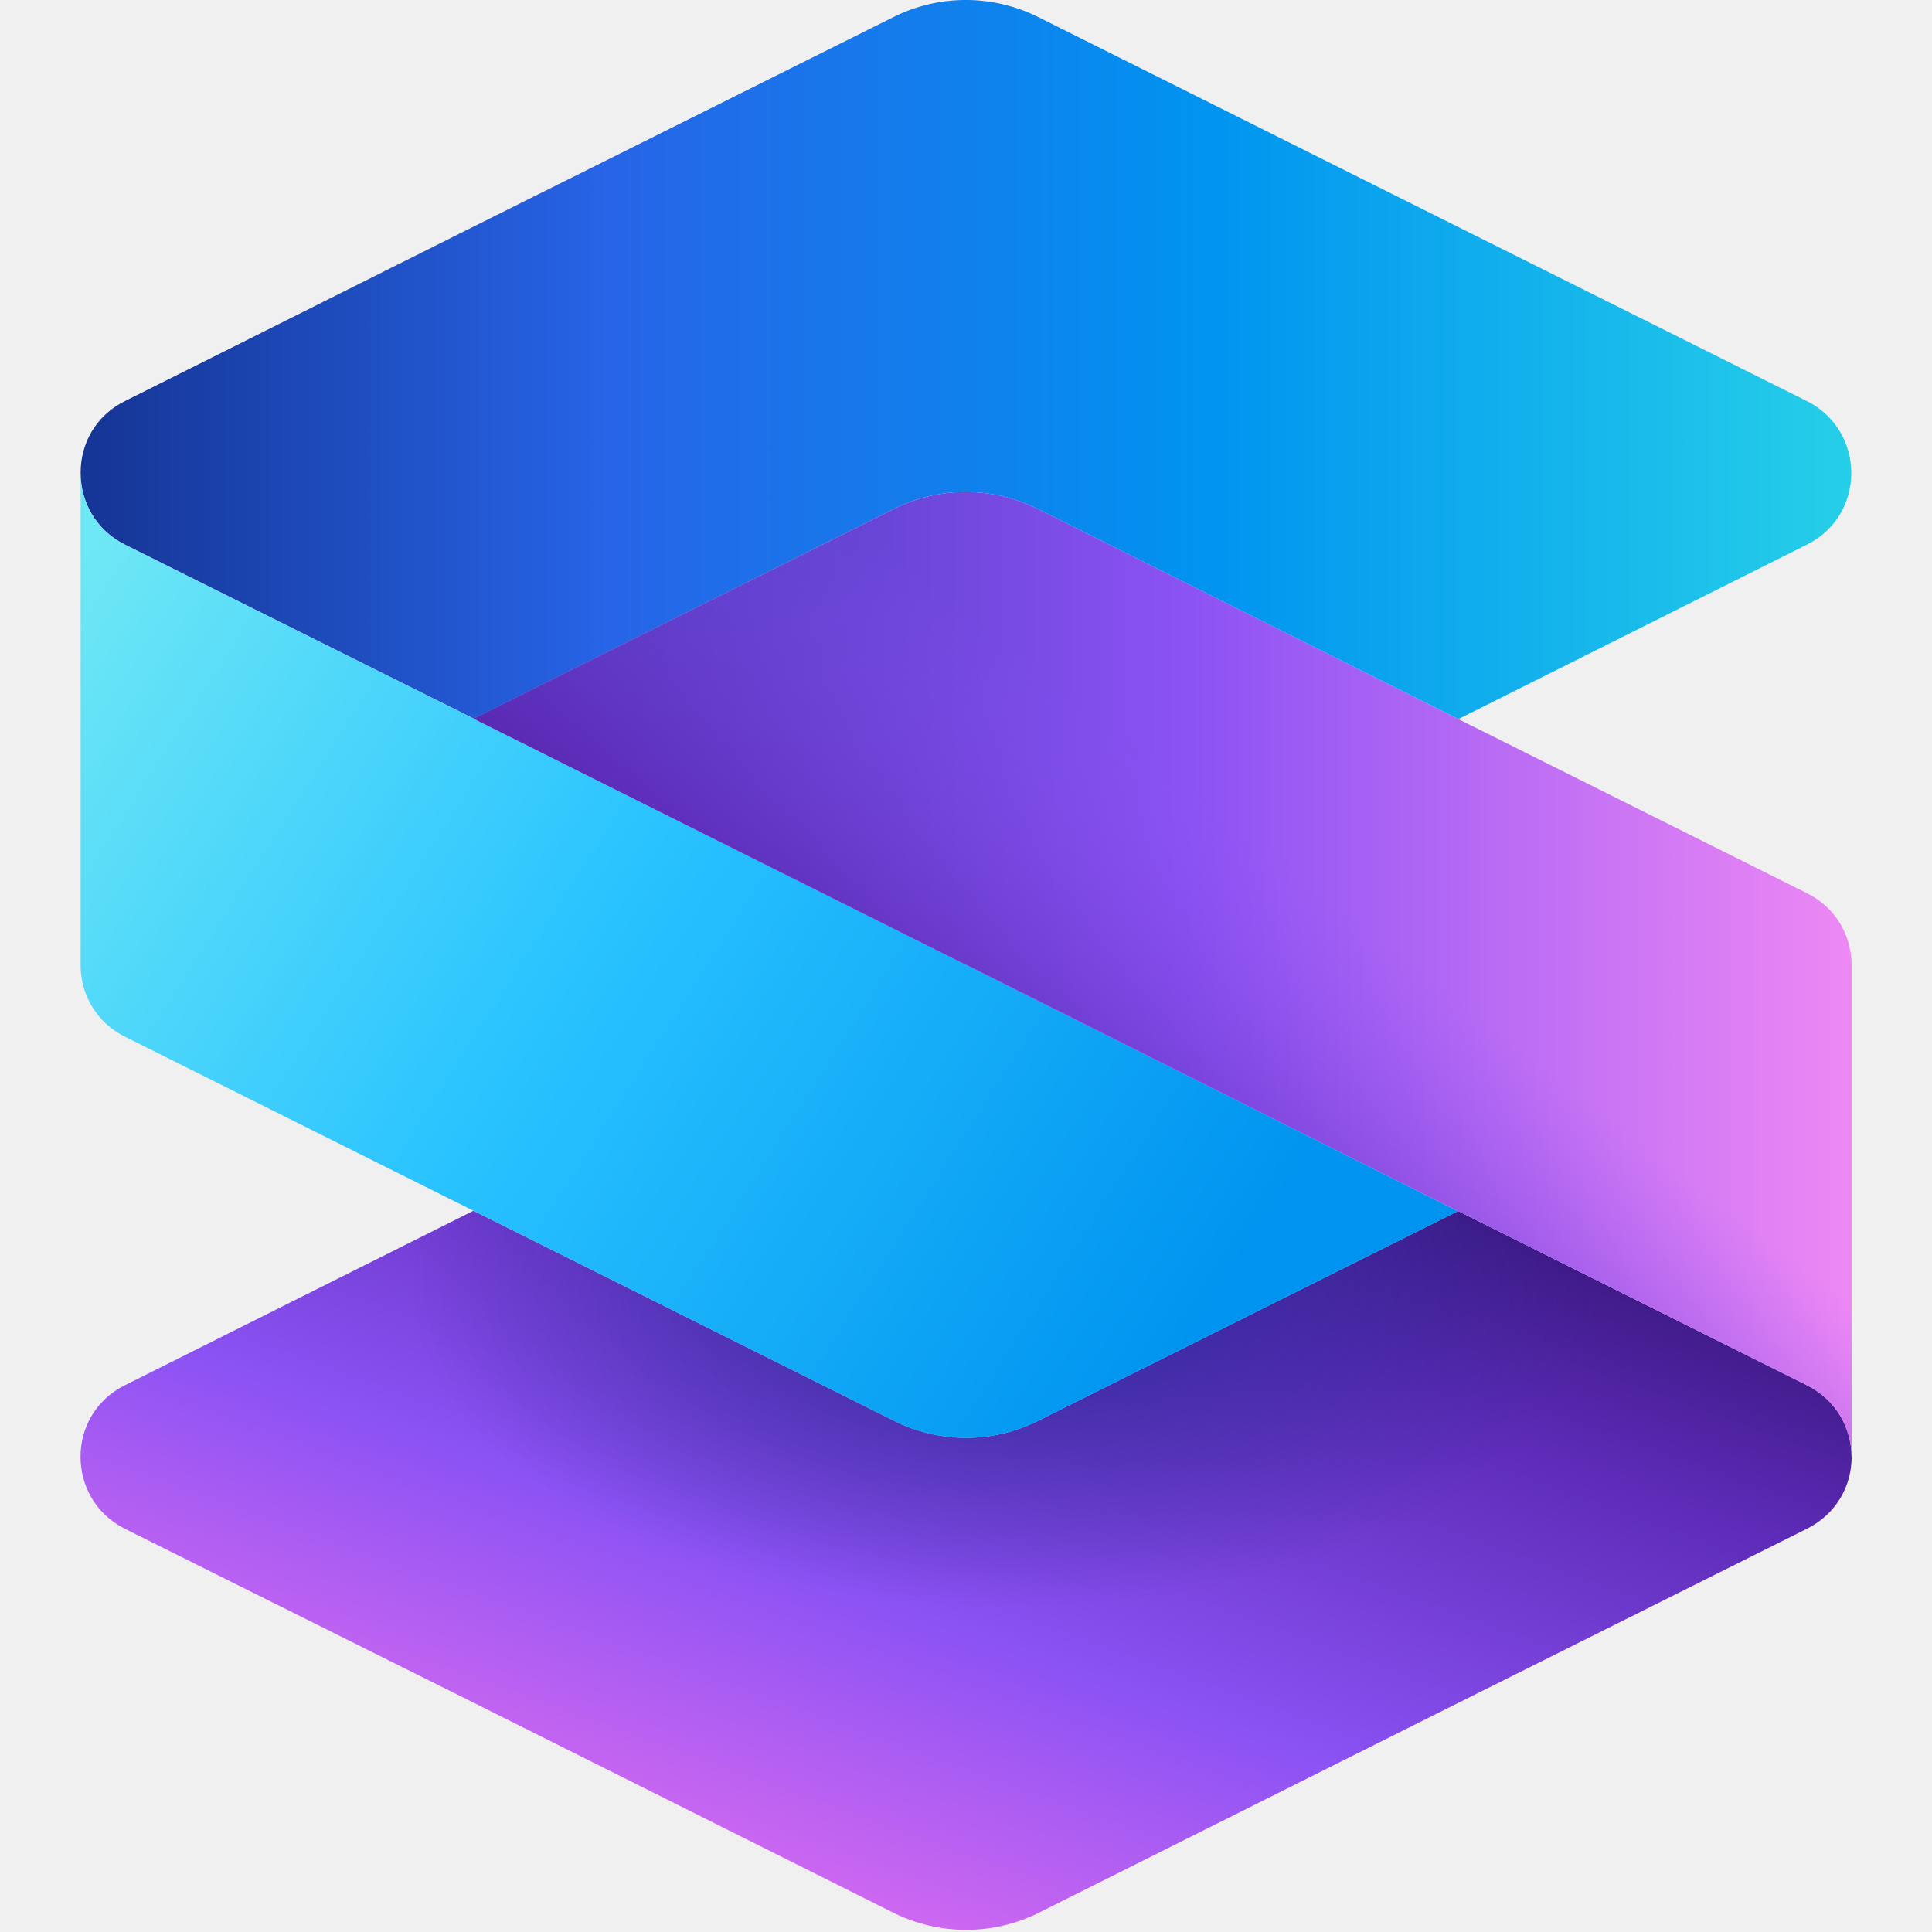
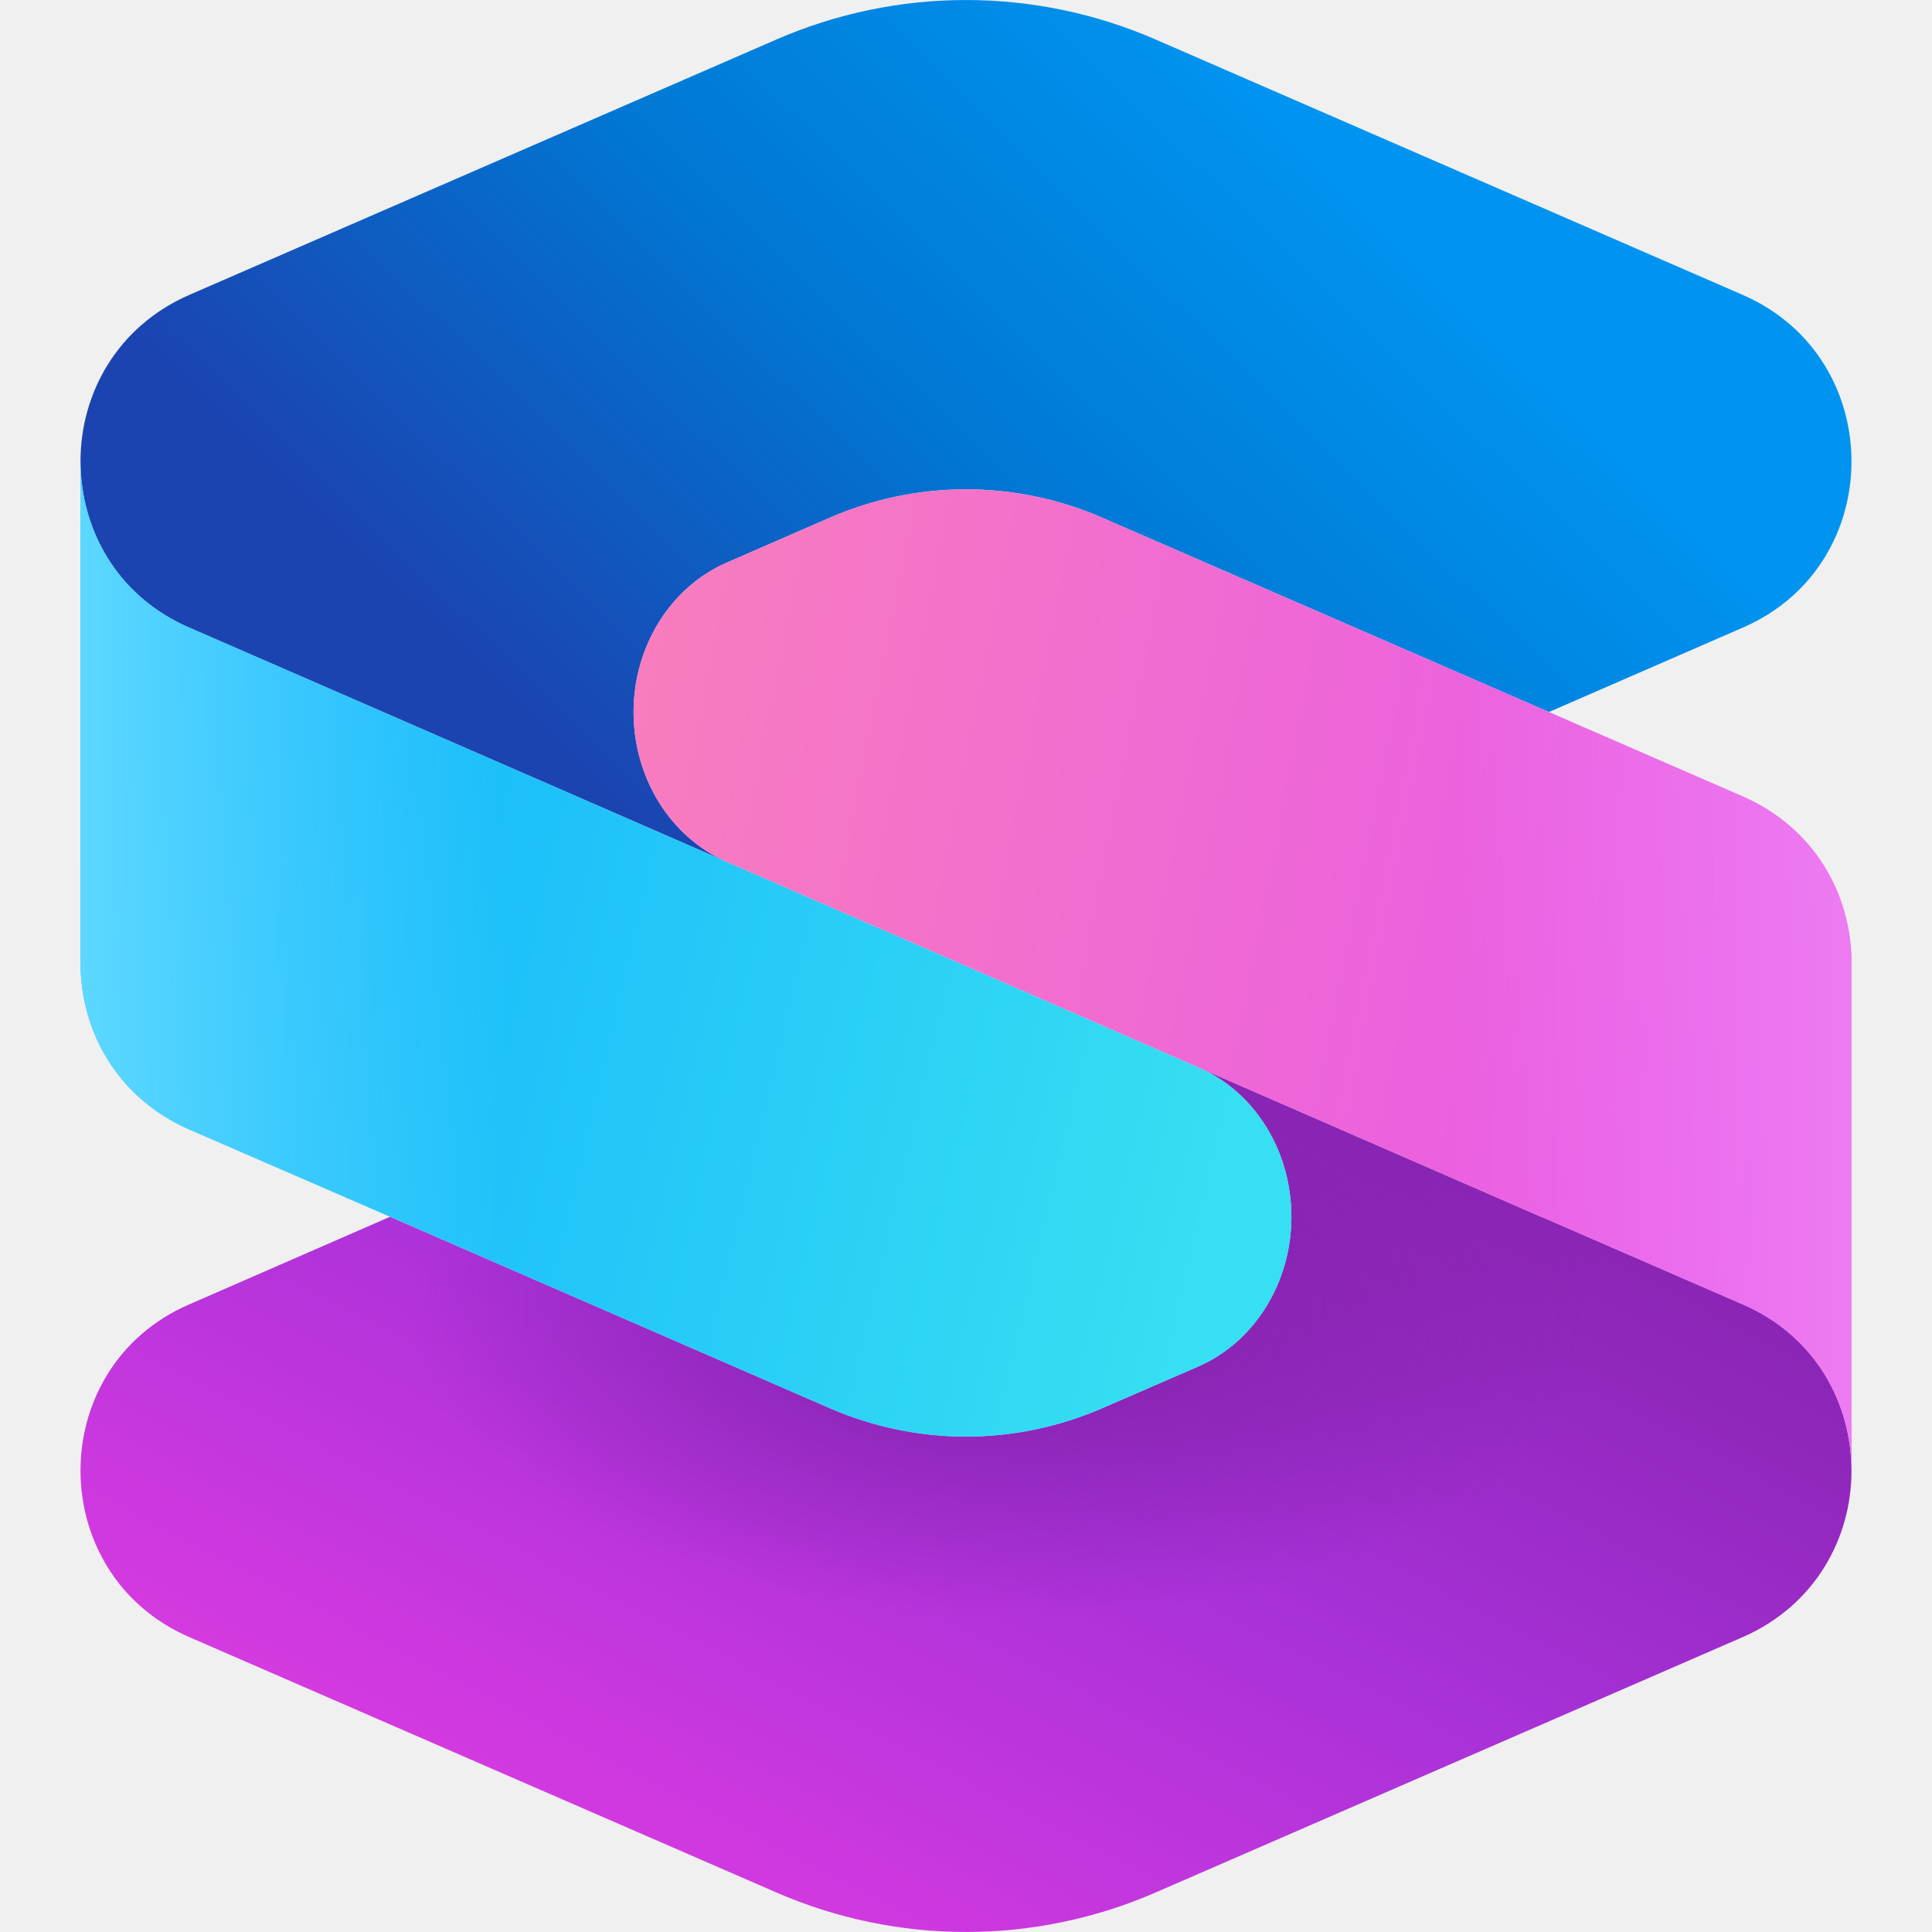
<svg fill="none" viewBox="0 0 48 48" class="msportalfx-svg-placeholder">
  <g clip-path="url(#pwJc9HBOt__a)">
-     <path fill="url(#pwJc9HBOt__b)" d="m44.892 13.531-8.66 4.335-10.45-5.22a4 4 0 0 0-3.579 0l-10.43 5.21-8.67-4.325a1.97 1.97 0 0 1-1.1-1.788c0-.709.36-1.408 1.1-1.778l8.66-4.334L22.192.427c1.13-.57 2.47-.57 3.61 0l10.43 5.214 8.66 4.324c1.47.74 1.47 2.837 0 3.566" />
-     <path fill="url(#pwJc9HBOt__c)" d="M46.003 36.204c0 .699-.37 1.408-1.11 1.777l-8.66 4.325-10.42 5.214a4.05 4.05 0 0 1-3.62 0l-10.42-5.214-8.67-4.324c-1.47-.74-1.47-2.837 0-3.566l8.66-4.335 10.45 5.22a4 4 0 0 0 3.578 0l10.431-5.21h.01l8.66 4.325c.74.37 1.11 1.079 1.11 1.788" />
-     <path fill="url(#pwJc9HBOt__d)" d="M46.003 36.204c0 .699-.37 1.408-1.11 1.777l-8.66 4.325-10.42 5.214a4.05 4.05 0 0 1-3.62 0l-10.42-5.214-8.67-4.324c-1.47-.74-1.47-2.837 0-3.566l8.66-4.335 10.45 5.22a4 4 0 0 0 3.578 0l10.431-5.21h.01l8.66 4.325c.74.37 1.11 1.079 1.11 1.788" />
-     <path fill="url(#pwJc9HBOt__e)" d="m36.222 30.091-10.43 5.21a4 4 0 0 1-3.579 0l-19.11-9.545a1.97 1.97 0 0 1-1.1-1.788V11.743c0 .71.36 1.418 1.1 1.788l8.67 4.325 12.22 6.112h.01z" />
-     <path fill="url(#pwJc9HBOt__f)" d="M46.003 23.978v12.225c0-.709-.37-1.418-1.11-1.787l-8.66-4.325h-.01l-12.22-6.123h-.01l-12.22-6.112 10.43-5.21a4 4 0 0 1 3.579 0l10.45 5.22 8.66 4.324c.74.37 1.11 1.079 1.11 1.788" />
-     <path fill="url(#pwJc9HBOt__g)" d="M46.003 23.978v12.225c0-.709-.37-1.418-1.11-1.787l-8.66-4.325h-.01l-12.22-6.123h-.01l-12.22-6.112 10.43-5.21a4 4 0 0 1 3.579 0l10.45 5.22 8.66 4.324c.74.37 1.11 1.079 1.11 1.788" />
+     <path fill="url(#pwJc9HBOt__b)" d="m43.305 15.59-4.822 2.1-11.082-4.82a8.47 8.47 0 0 0-6.802 0l-2.548 1.11c-1.393.61-2.31 2.08-2.31 3.71 0 1.64.917 3.11 2.31 3.72l-8.534-3.72-4.822-2.1C2.898 14.81 2 13.14 2 11.46c0-1.67.898-3.34 2.695-4.13L19.27.99a11.8 11.8 0 0 1 9.46 0l14.575 6.34c3.593 1.57 3.593 6.7 0 8.26" />
+     <path fill="url(#pwJc9HBOt__c)" d="M46 36.54c0 1.67-.898 3.34-2.695 4.13L28.73 47.01a11.8 11.8 0 0 1-9.46 0L4.695 40.67c-3.593-1.57-3.593-6.7 0-8.26l4.996-2.18 10.908 4.75c2.182.95 4.62.95 6.802 0l2.374-1.03c1.393-.61 2.31-2.08 2.31-3.72s-.917-3.11-2.31-3.71l8.534 3.72h.009l4.987 2.17c1.797.78 2.695 2.45 2.695 4.13" />
+     <path fill="url(#pwJc9HBOt__d)" d="M46 36.54c0 1.67-.898 3.34-2.695 4.13L28.73 47.01a11.8 11.8 0 0 1-9.46 0L4.695 40.67c-3.593-1.57-3.593-6.7 0-8.26l4.996-2.18 10.908 4.75c2.182.95 4.62.95 6.802 0l2.374-1.03c1.393-.61 2.31-2.08 2.31-3.72s-.917-3.11-2.31-3.71l8.534 3.72h.009l4.987 2.17c1.797.78 2.695 2.45 2.695 4.13" />
+     <path fill="url(#pwJc9HBOt__e)" d="M32.085 30.23c0 1.64-.917 3.11-2.31 3.72l-2.374 1.03c-2.182.95-4.62.95-6.802 0L9.691 30.23l-4.996-2.17C2.898 27.27 2 25.6 2 23.92V11.46c0 1.68.898 3.35 2.695 4.13l4.822 2.1 8.534 3.72L24 24l5.775 2.52c1.393.6 2.31 2.07 2.31 3.71" />
+     <path fill="url(#pwJc9HBOt__f)" d="M32.085 30.23c0 1.64-.917 3.11-2.31 3.72l-2.374 1.03c-2.182.95-4.62.95-6.802 0L9.691 30.23l-4.996-2.17C2.898 27.27 2 25.6 2 23.92V11.46c0 1.68.898 3.35 2.695 4.13l4.822 2.1 8.534 3.72L24 24l5.775 2.52c1.393.6 2.31 2.07 2.31 3.71" />
+     <path fill="url(#pwJc9HBOt__g)" d="M46 23.92v12.62c0-1.68-.898-3.35-2.695-4.13l-4.987-2.17h-.009l-8.534-3.72L24 24l-5.949-2.59c-1.393-.61-2.31-2.08-2.31-3.72 0-1.63.917-3.1 2.31-3.71l2.548-1.11a8.47 8.47 0 0 1 6.802 0l11.082 4.82 4.822 2.1c1.797.79 2.695 2.46 2.695 4.13" />
+     <path fill="url(#pwJc9HBOt__h)" d="M46 23.92v12.62c0-1.68-.898-3.35-2.695-4.13l-4.987-2.17h-.009l-8.534-3.72L24 24l-5.949-2.59c-1.393-.61-2.31-2.08-2.31-3.72 0-1.63.917-3.1 2.31-3.71l2.548-1.11a8.47 8.47 0 0 1 6.802 0l11.082 4.82 4.822 2.1c1.797.79 2.695 2.46 2.695 4.13" />
  </g>
  <defs>
-     <linearGradient id="pwJc9HBOt__b" x1="46.002" x2="-4.498" y1="11.434" y2="11.434" gradientUnits="userSpaceOnUse">
-       <stop stop-color="#26CFE8" />
-       <stop offset=".315" stop-color="#0094F0" />
-       <stop offset=".612" stop-color="#2764E7" />
-       <stop offset=".863" stop-color="#163697" />
+     <linearGradient id="pwJc9HBOt__b" x1="28" x2="11.277" y1="-1.158" y2="16.026" gradientUnits="userSpaceOnUse">
+       <stop stop-color="#0094F0" />
+       <stop offset=".473" stop-color="#0078D4" />
+       <stop offset="1" stop-color="#1B44B1" />
    </linearGradient>
-     <linearGradient id="pwJc9HBOt__c" x1="21.003" x2="31.979" y1="56.879" y2="26.407" gradientUnits="userSpaceOnUse">
-       <stop offset=".186" stop-color="#EA71EF" />
-       <stop offset=".507" stop-color="#8B52F4" />
-       <stop offset=".797" stop-color="#5B2AB5" />
-       <stop offset="1" stop-color="#30116E" />
+     <linearGradient id="pwJc9HBOt__c" x1="34.5" x2="19.603" y1="23.22" y2="51.939" gradientUnits="userSpaceOnUse">
+       <stop stop-color="#7F21A9" />
+       <stop offset=".505" stop-color="#A931D8" />
+       <stop offset=".99" stop-color="#DD3CE2" />
    </linearGradient>
-     <linearGradient id="pwJc9HBOt__e" x1="2.002" x2="30.483" y1="13.715" y2="31.94" gradientUnits="userSpaceOnUse">
-       <stop stop-color="#6FE8F5" />
-       <stop offset=".469" stop-color="#29C3FF" />
-       <stop offset="1" stop-color="#0094F0" />
+     <linearGradient id="pwJc9HBOt__e" x1="2" x2="30.86" y1="19.965" y2="26.802" gradientUnits="userSpaceOnUse">
+       <stop stop-color="#0FAFFF" />
+       <stop offset="1" stop-color="#36DFF1" />
    </linearGradient>
-     <linearGradient id="pwJc9HBOt__f" x1="12.002" x2="50.502" y1="20.922" y2="20.922" gradientUnits="userSpaceOnUse">
-       <stop stop-color="#3D35B1" />
-       <stop offset=".453" stop-color="#8B52F4" />
-       <stop offset=".896" stop-color="#F08AF4" />
+     <linearGradient id="pwJc9HBOt__f" x1="18.028" x2="-.071" y1="20.297" y2="20.297" gradientUnits="userSpaceOnUse">
+       <stop offset=".302" stop-color="#6CE0FF" stop-opacity="0" />
+       <stop offset="1" stop-color="#6CE0FF" />
    </linearGradient>
-     <linearGradient id="pwJc9HBOt__g" x1="22.503" x2="29.991" y1="26.415" y2="16.918" gradientUnits="userSpaceOnUse">
-       <stop offset=".028" stop-color="#5B2AB5" />
-       <stop offset=".809" stop-color="#8B52F4" stop-opacity="0" />
+     <linearGradient id="pwJc9HBOt__g" x1="46" x2="15.662" y1="19.792" y2="13.81" gradientUnits="userSpaceOnUse">
+       <stop stop-color="#E656EB" />
+       <stop offset="1" stop-color="#F97DBD" />
    </linearGradient>
-     <radialGradient id="pwJc9HBOt__d" cx="0" cy="0" r="1" gradientTransform="matrix(0 -7.99034 14.8369 0 25.003 31.909)" gradientUnits="userSpaceOnUse">
-       <stop stop-color="#312A9A" />
-       <stop offset="1" stop-color="#312A9A" stop-opacity="0" />
+     <linearGradient id="pwJc9HBOt__h" x1="36.047" x2="49.732" y1="28.399" y2="28.399" gradientUnits="userSpaceOnUse">
+       <stop stop-color="#F08AF4" stop-opacity="0" />
+       <stop offset="1" stop-color="#F08AF4" />
+     </linearGradient>
+     <radialGradient id="pwJc9HBOt__d" cx="0" cy="0" r="1" gradientTransform="matrix(0 -7.7596 14.8359 0 25.001 32.425)" gradientUnits="userSpaceOnUse">
+       <stop stop-color="#7F21A9" />
+       <stop offset="1" stop-color="#7F21A9" stop-opacity="0" />
    </radialGradient>
    <clipPath id="pwJc9HBOt__a">
      <path fill="#fff" d="M0 0h48v48H0z" />
    </clipPath>
  </defs>
  <style>.msportalfx-svg-c01{fill:#fff}.msportalfx-svg-c02{fill:#e5e5e5}.msportalfx-svg-c03{fill:#a0a1a2}.msportalfx-svg-c04{fill:#7a7a7a}.msportalfx-svg-c05{fill:#3e3e3e}.msportalfx-svg-c06{fill:#1e1e1e}.msportalfx-svg-c07{fill:#0f0f0f}.msportalfx-svg-c08{fill:#ba141a}.msportalfx-svg-c09{fill:#dd5900}.msportalfx-svg-c10{fill:#ff8c00}.msportalfx-svg-c11{fill:#fcd116}.msportalfx-svg-c12{fill:#fee087}.msportalfx-svg-c13{fill:#b8d432}.msportalfx-svg-c14,.msportalfx-svg-c32{fill:#57a300}.msportalfx-svg-c15{fill:#59b4d9}.msportalfx-svg-c16{fill:#3999c6}.msportalfx-svg-c17{fill:#804998}.msportalfx-svg-c18{fill:#ec008c}.msportalfx-svg-c19{fill:#0072c6}.msportalfx-svg-c20{fill:#68217a}.msportalfx-svg-c21{fill:#00188f}.msportalfx-svg-c22{fill:#e81123}.fxs-mode-light .msportalfx-svg-c22{fill:#a4262c}.msportalfx-svg-c23{fill:#cae3f3}.msportalfx-svg-c24{fill:#59aed3}.msportalfx-svg-c25{fill:#4c3b12}.msportalfx-svg-c26{fill:#be9555}.msportalfx-svg-c27{fill:#4f4d52}.msportalfx-svg-c28{fill:#ef6f59}.msportalfx-svg-c29{fill:#f7cb64}.msportalfx-svg-c30{fill:#fdd8db}.msportalfx-svg-c31{fill:#f6ffec}.msportalfx-svg-c33{fill:#8a2da5}.msportalfx-svg-c34{fill:#e00b1c}.msportalfx-svg-c35{fill:#015cda}.msportalfx-svg-c36{fill:#5db300}.msportalfx-svg-c97{fill:#ffb900}.msportalfx-svg-c98{fill:#00a4ef}.msportalfx-svg-c99{fill:#f25022}.msportalfx-inverted-theme .msportalfx-svg-c05,.fxs-theme-dark .msportalfx-svg-c05{fill:#777}.msportalfx-inverted-theme .msportalfx-svg-c07,.fxs-theme-dark .msportalfx-svg-c07{fill:#f2f2f2}.msportalfx-svg-palette-white{fill:#fff}.msportalfx-svg-palette-blue{fill:#015cda}.msportalfx-svg-palette-black{fill:#1e1e1e}.msportalfx-svg-palette-green{fill:#57a300}.msportalfx-svg-palette-gray{fill:#a0a1a2}.msportalfx-svg-palette-inherit{fill:inherit}.msportalfx-svg-badge{position:absolute;left:0;bottom:0;min-height:10px;min-width:10px}.fxc-menu-icon&gt;.msportalfx-svg-badge{left:-2px;bottom:-2px;min-height:8px;min-width:8px}.msportalfx-svg-disabled{filter:grayscale(100%)}.msportalfx-svg-loading-square{animation:ProgressFlagAnimation 1.45s infinite ease-in-out;transform-origin:50%}.msportalfx-svg-loading-square:nth-child(1){animation-delay:0s}.msportalfx-svg-loading-square:nth-child(2){animation-delay:.2s}.msportalfx-svg-loading-square:nth-child(3){animation-delay:.4s}@keyframes ProgressFlagAnimation{0%{transform:scale(1);opacity:.3}36.1%{transform:scale(1.06);opacity:1}50%{transform:scale(1.06);opacity:1}86.1%{transform:scale(1);opacity:.3}}.msportalfx-svg-flip-horizontal&gt;svg,svg.msportalfx-svg-flip-horizontal{transform:scaleX(-1)}.msportalfx-svg-fabric-rotate360{animation:ImageRotation 1.3s cubic-bezier(.53,.21,.29,.67) infinite}@keyframes ImageRotation{0%{transform:rotate(-45deg)}100%{transform:rotate(315deg)}}.fxs-svg-number .msportalfx-font-bold{font-size:10px;fill:#0065ad}.fxs-svg-number .fxs-svg-circle{stroke-width:0%;fill:#0078d4}.fxs-svg-number .fxs-svg-text{fill:#fff;font-size:10px}.fxs-svg-number.msportalfx-svg-disabled{filter:grayscale(0%)}.fxs-svg-number.msportalfx-svg-disabled .fxs-svg-circle{fill:#fff;stroke-width:1px;stroke:#949494}.fxs-svg-number.msportalfx-svg-disabled .fxs-svg-text{fill:#949494}.fxs-theme-dark .fxs-svg-number .fxs-svg-text{fill:#0f0f0f}.fxs-theme-dark .fxs-svg-number .fxs-svg-circle{stroke-width:0%;fill:#0078d4}.fxs-theme-dark .fxs-svg-number.msportalfx-svg-disabled .fxs-svg-circle{fill:#0f0f0f;stroke-width:1px;stroke:#949494}.fxs-theme-dark .fxs-svg-number.msportalfx-svg-disabled .fxs-svg-text{fill:#949494}</style>
</svg>
